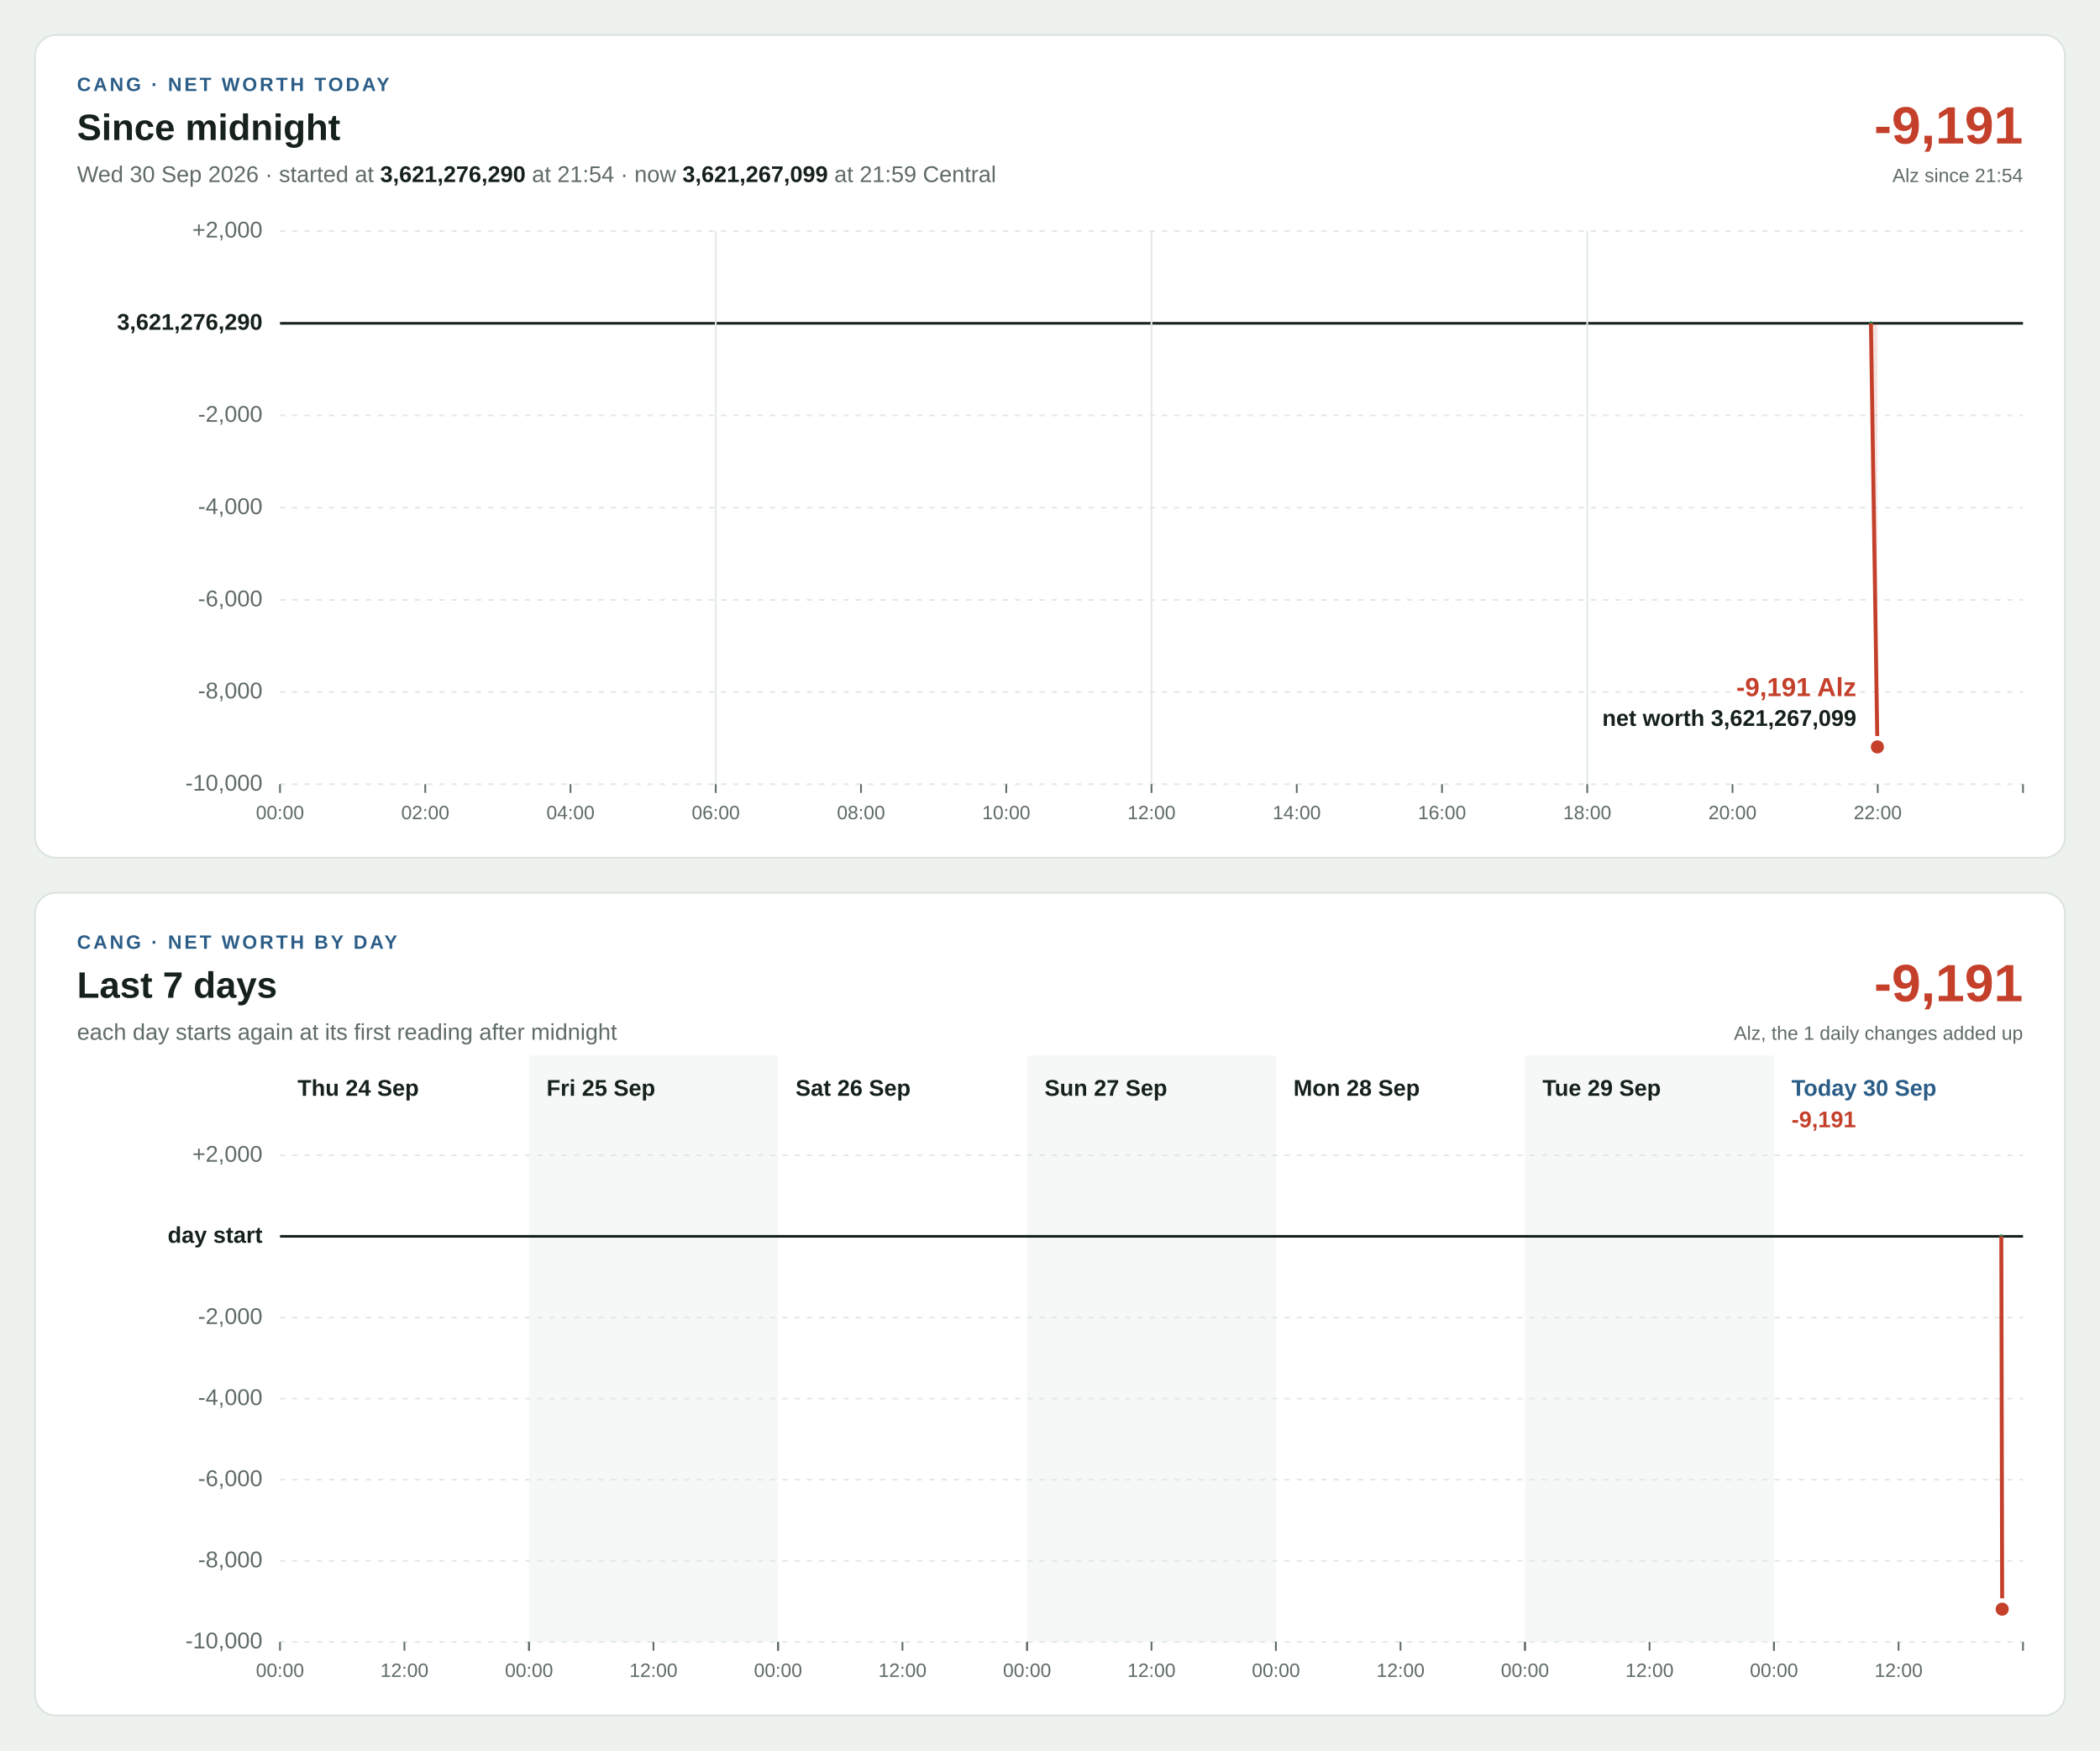
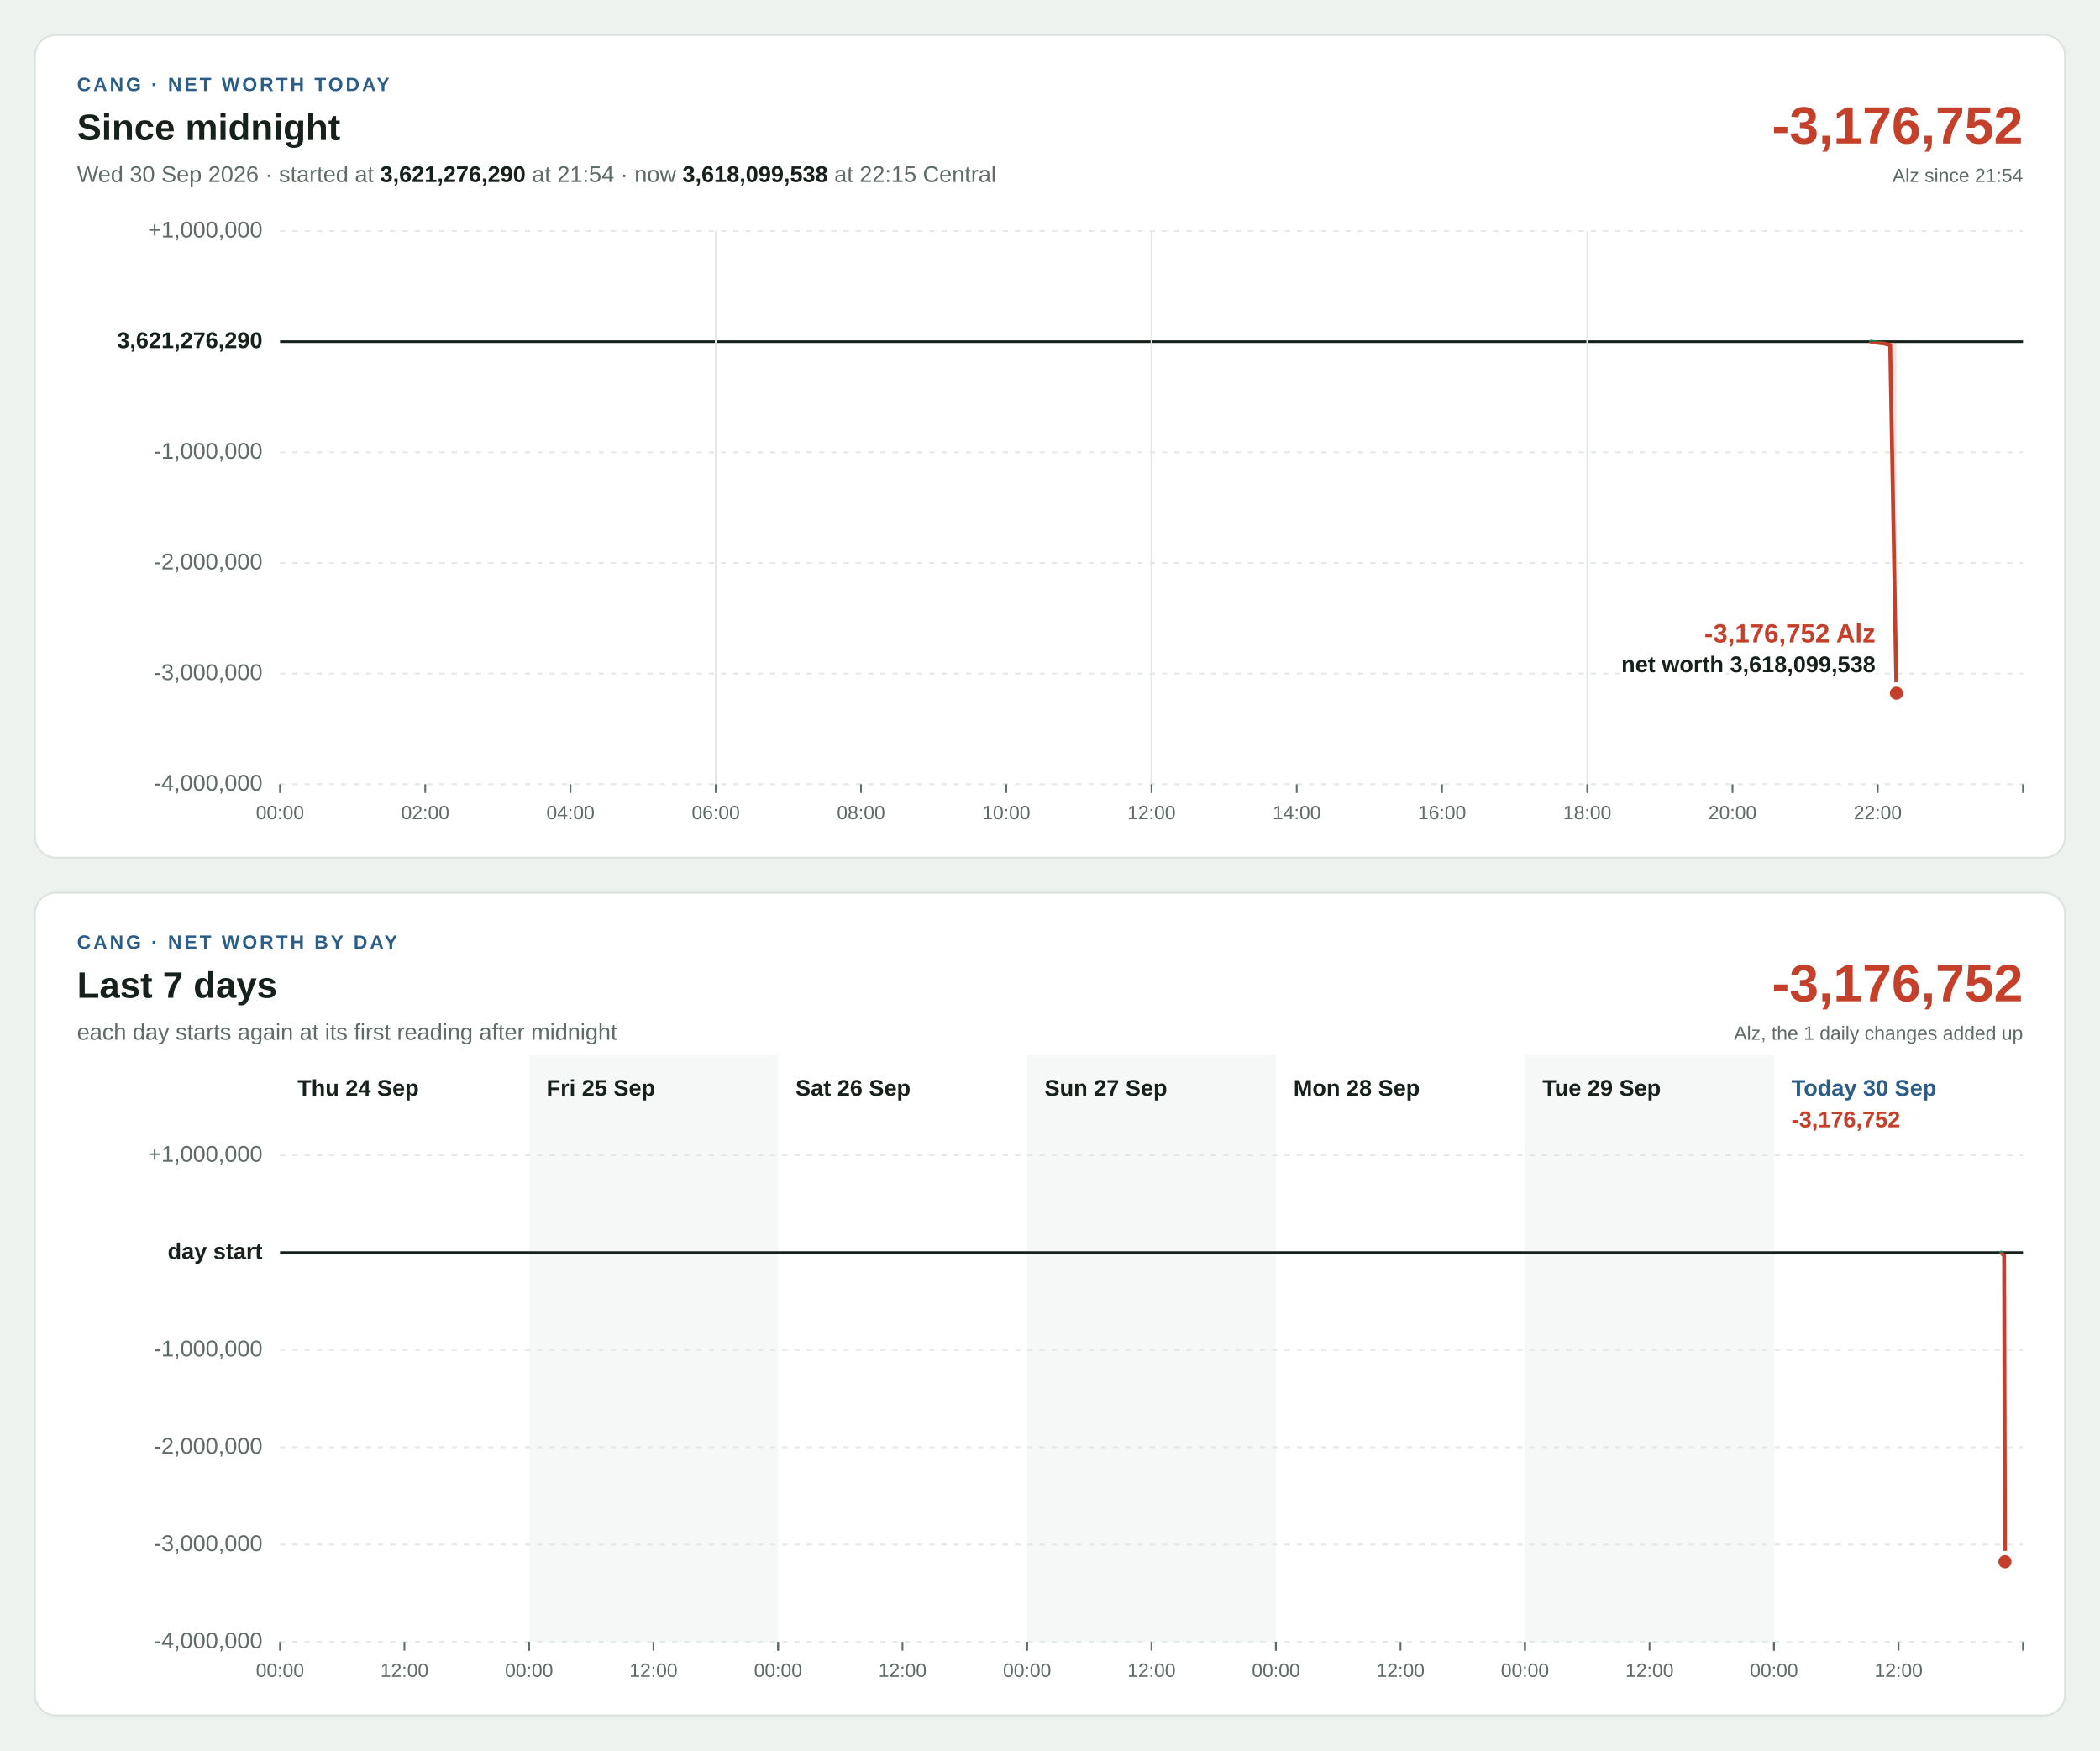
<svg xmlns="http://www.w3.org/2000/svg" width="1200" height="1000" viewBox="0 0 1200 1000" font-family="Segoe UI, Helvetica Neue, Arial, sans-serif" font-size="13" style="font-variant-numeric: tabular-nums">
  <rect width="1200" height="1000" fill="#eef2ef" />
  <g transform="translate(20,20)">
    <rect width="1160" height="470" rx="12" fill="#ffffff" stroke="#dbe3de" />
    <text x="24" y="32" font-size="11" font-weight="700" letter-spacing="1.4" fill="#2b5d87">CANG · NET WORTH TODAY</text>
    <text x="24" y="60" font-size="21" font-weight="700" fill="#16211b">Since midnight</text>
-     <text x="24" y="84" fill="#5f6b65">Wed 30 Sep 2026 · started at <tspan font-weight="700" fill="#16211b">3,621,276,290</tspan> at 21:54 · now <tspan font-weight="700" fill="#16211b">3,621,267,099</tspan> at 21:59 Central</text>
-     <text x="1136" y="62" font-size="30" font-weight="700" text-anchor="end" fill="#c4402b">-9,191</text>
+     <text x="24" y="84" fill="#5f6b65">Wed 30 Sep 2026 · started at <tspan font-weight="700" fill="#16211b">3,621,276,290</tspan> at 21:54 · now <tspan font-weight="700" fill="#16211b">3,618,099,538</tspan> at 22:15 Central</text>
+     <text x="1136" y="62" font-size="30" font-weight="700" text-anchor="end" fill="#c4402b">-3,176,752</text>
    <text x="1136" y="84" font-size="11" text-anchor="end" fill="#5f6b65">Alz since 21:54</text>
    <line x1="140" x2="1136" y1="428.0" y2="428.0" stroke="#e3e9e5" stroke-width="1" stroke-dasharray="3 4" />
-     <text x="130" y="428.0" text-anchor="end" dominant-baseline="middle" font-weight="400" fill="#5f6b65">-10,000</text>
-     <line x1="140" x2="1136" y1="375.3" y2="375.3" stroke="#e3e9e5" stroke-width="1" stroke-dasharray="3 4" />
-     <text x="130" y="375.3" text-anchor="end" dominant-baseline="middle" font-weight="400" fill="#5f6b65">-8,000</text>
-     <line x1="140" x2="1136" y1="322.7" y2="322.7" stroke="#e3e9e5" stroke-width="1" stroke-dasharray="3 4" />
-     <text x="130" y="322.7" text-anchor="end" dominant-baseline="middle" font-weight="400" fill="#5f6b65">-6,000</text>
-     <line x1="140" x2="1136" y1="270.0" y2="270.0" stroke="#e3e9e5" stroke-width="1" stroke-dasharray="3 4" />
-     <text x="130" y="270.0" text-anchor="end" dominant-baseline="middle" font-weight="400" fill="#5f6b65">-4,000</text>
-     <line x1="140" x2="1136" y1="217.3" y2="217.3" stroke="#e3e9e5" stroke-width="1" stroke-dasharray="3 4" />
-     <text x="130" y="217.3" text-anchor="end" dominant-baseline="middle" font-weight="400" fill="#5f6b65">-2,000</text>
-     <line x1="140" x2="1136" y1="164.7" y2="164.7" stroke="#16211b" stroke-width="1.5" />
-     <text x="130" y="164.7" text-anchor="end" dominant-baseline="middle" font-weight="700" fill="#16211b">3,621,276,290</text>
+     <text x="130" y="428.0" text-anchor="end" dominant-baseline="middle" font-weight="400" fill="#5f6b65">-4,000,000</text>
+     <line x1="140" x2="1136" y1="364.8" y2="364.8" stroke="#e3e9e5" stroke-width="1" stroke-dasharray="3 4" />
+     <text x="130" y="364.8" text-anchor="end" dominant-baseline="middle" font-weight="400" fill="#5f6b65">-3,000,000</text>
+     <line x1="140" x2="1136" y1="301.6" y2="301.6" stroke="#e3e9e5" stroke-width="1" stroke-dasharray="3 4" />
+     <text x="130" y="301.6" text-anchor="end" dominant-baseline="middle" font-weight="400" fill="#5f6b65">-2,000,000</text>
+     <line x1="140" x2="1136" y1="238.4" y2="238.4" stroke="#e3e9e5" stroke-width="1" stroke-dasharray="3 4" />
+     <text x="130" y="238.4" text-anchor="end" dominant-baseline="middle" font-weight="400" fill="#5f6b65">-1,000,000</text>
+     <line x1="140" x2="1136" y1="175.2" y2="175.2" stroke="#16211b" stroke-width="1.5" />
+     <text x="130" y="175.2" text-anchor="end" dominant-baseline="middle" font-weight="700" fill="#16211b">3,621,276,290</text>
    <line x1="140" x2="1136" y1="112.0" y2="112.0" stroke="#e3e9e5" stroke-width="1" stroke-dasharray="3 4" />
-     <text x="130" y="112.0" text-anchor="end" dominant-baseline="middle" font-weight="400" fill="#5f6b65">+2,000</text>
+     <text x="130" y="112.0" text-anchor="end" dominant-baseline="middle" font-weight="400" fill="#5f6b65">+1,000,000</text>
    <line x1="140.0" x2="140.0" y1="428" y2="433" stroke="#5f6b65" stroke-width="1" />
    <text x="140.0" y="448" font-size="11" text-anchor="middle" fill="#5f6b65">00:00</text>
    <line x1="223.0" x2="223.0" y1="428" y2="433" stroke="#5f6b65" stroke-width="1" />
    <text x="223.0" y="448" font-size="11" text-anchor="middle" fill="#5f6b65">02:00</text>
    <line x1="306.0" x2="306.0" y1="428" y2="433" stroke="#5f6b65" stroke-width="1" />
    <text x="306.0" y="448" font-size="11" text-anchor="middle" fill="#5f6b65">04:00</text>
    <line x1="389.0" x2="389.0" y1="112" y2="428" stroke="#e3e9e5" stroke-width="1" />
    <line x1="389.0" x2="389.0" y1="428" y2="433" stroke="#5f6b65" stroke-width="1" />
    <text x="389.0" y="448" font-size="11" text-anchor="middle" fill="#5f6b65">06:00</text>
    <line x1="472.0" x2="472.0" y1="428" y2="433" stroke="#5f6b65" stroke-width="1" />
    <text x="472.0" y="448" font-size="11" text-anchor="middle" fill="#5f6b65">08:00</text>
    <line x1="555.0" x2="555.0" y1="428" y2="433" stroke="#5f6b65" stroke-width="1" />
    <text x="555.0" y="448" font-size="11" text-anchor="middle" fill="#5f6b65">10:00</text>
    <line x1="638.0" x2="638.0" y1="112" y2="428" stroke="#e3e9e5" stroke-width="1" />
    <line x1="638.0" x2="638.0" y1="428" y2="433" stroke="#5f6b65" stroke-width="1" />
    <text x="638.0" y="448" font-size="11" text-anchor="middle" fill="#5f6b65">12:00</text>
    <line x1="721.0" x2="721.0" y1="428" y2="433" stroke="#5f6b65" stroke-width="1" />
    <text x="721.0" y="448" font-size="11" text-anchor="middle" fill="#5f6b65">14:00</text>
    <line x1="804.0" x2="804.0" y1="428" y2="433" stroke="#5f6b65" stroke-width="1" />
    <text x="804.0" y="448" font-size="11" text-anchor="middle" fill="#5f6b65">16:00</text>
    <line x1="887.0" x2="887.0" y1="112" y2="428" stroke="#e3e9e5" stroke-width="1" />
    <line x1="887.0" x2="887.0" y1="428" y2="433" stroke="#5f6b65" stroke-width="1" />
    <text x="887.0" y="448" font-size="11" text-anchor="middle" fill="#5f6b65">18:00</text>
    <line x1="970.0" x2="970.0" y1="428" y2="433" stroke="#5f6b65" stroke-width="1" />
    <text x="970.0" y="448" font-size="11" text-anchor="middle" fill="#5f6b65">20:00</text>
    <line x1="1053.0" x2="1053.0" y1="428" y2="433" stroke="#5f6b65" stroke-width="1" />
    <text x="1053.0" y="448" font-size="11" text-anchor="middle" fill="#5f6b65">22:00</text>
    <line x1="1136.0" x2="1136.0" y1="428" y2="433" stroke="#5f6b65" stroke-width="1" />
    <defs>
-       <path id="shape-today" d="M1049.1 164.7L1049.1 164.7L1052.8 406.7L1052.8 164.7Z" />
-       <path id="line-today" d="M1049.1 164.7L1052.8 406.7" />
+       <path id="shape-today" d="M1049.1 175.2L1049.1 175.2L1052.8 175.8L1056.4 176.2L1060.1 177.1L1063.7 376.0L1063.7 175.2Z" />
+       <path id="line-today" d="M1049.1 175.2L1052.8 175.8L1056.4 176.2L1060.1 177.1L1063.7 376.0" />
      <clipPath id="up-today">
-         <rect x="140" y="112" width="996" height="52.7" />
+         <rect x="140" y="112" width="996" height="63.2" />
      </clipPath>
      <clipPath id="down-today">
-         <rect x="140" y="164.7" width="996" height="263.3" />
+         <rect x="140" y="175.2" width="996" height="252.8" />
      </clipPath>
    </defs>
    <use href="#shape-today" fill="#1d8a53" fill-opacity="0.15" clip-path="url(#up-today)" />
    <use href="#line-today" fill="none" stroke="#1d8a53" stroke-width="2.25" stroke-linejoin="round" stroke-linecap="round" clip-path="url(#up-today)" />
    <use href="#shape-today" fill="#c4402b" fill-opacity="0.15" clip-path="url(#down-today)" />
    <use href="#line-today" fill="none" stroke="#c4402b" stroke-width="2.25" stroke-linejoin="round" stroke-linecap="round" clip-path="url(#down-today)" />
-     <circle cx="1052.8" cy="406.7" r="5" fill="#c4402b" stroke="#ffffff" stroke-width="2.5" />
-     <text x="1040.8" y="377.7" text-anchor="end" font-size="15" font-weight="700" fill="#c4402b" stroke="#ffffff" stroke-width="4" stroke-linejoin="round" paint-order="stroke">-9,191 Alz</text>
-     <text x="1040.8" y="394.7" text-anchor="end" font-size="13" font-weight="600" fill="#16211b" stroke="#ffffff" stroke-width="4" stroke-linejoin="round" paint-order="stroke">net worth 3,621,267,099</text>
+     <circle cx="1063.7" cy="376.0" r="5" fill="#c4402b" stroke="#ffffff" stroke-width="2.5" />
+     <text x="1051.7" y="347.0" text-anchor="end" font-size="15" font-weight="700" fill="#c4402b" stroke="#ffffff" stroke-width="4" stroke-linejoin="round" paint-order="stroke">-3,176,752 Alz</text>
+     <text x="1051.7" y="364.0" text-anchor="end" font-size="13" font-weight="600" fill="#16211b" stroke="#ffffff" stroke-width="4" stroke-linejoin="round" paint-order="stroke">net worth 3,618,099,538</text>
  </g>
  <g transform="translate(20,510)">
    <rect width="1160" height="470" rx="12" fill="#ffffff" stroke="#dbe3de" />
    <text x="24" y="32" font-size="11" font-weight="700" letter-spacing="1.4" fill="#2b5d87">CANG · NET WORTH BY DAY</text>
    <text x="24" y="60" font-size="21" font-weight="700" fill="#16211b">Last 7 days</text>
    <text x="24" y="84" fill="#5f6b65">each day starts again at its first reading after midnight</text>
-     <text x="1136" y="62" font-size="30" font-weight="700" text-anchor="end" fill="#c4402b">-9,191</text>
+     <text x="1136" y="62" font-size="30" font-weight="700" text-anchor="end" fill="#c4402b">-3,176,752</text>
    <text x="1136" y="84" font-size="11" text-anchor="end" fill="#5f6b65">Alz, the 1 daily changes added up</text>
    <rect x="282.3" y="93" width="142.3" height="335" fill="#f5f8f6" />
    <rect x="566.9" y="93" width="142.3" height="335" fill="#f5f8f6" />
    <rect x="851.4" y="93" width="142.3" height="335" fill="#f5f8f6" />
    <line x1="140" x2="1136" y1="428.0" y2="428.0" stroke="#e3e9e5" stroke-width="1" stroke-dasharray="3 4" />
-     <text x="130" y="428.0" text-anchor="end" dominant-baseline="middle" font-weight="400" fill="#5f6b65">-10,000</text>
-     <line x1="140" x2="1136" y1="381.7" y2="381.7" stroke="#e3e9e5" stroke-width="1" stroke-dasharray="3 4" />
-     <text x="130" y="381.7" text-anchor="end" dominant-baseline="middle" font-weight="400" fill="#5f6b65">-8,000</text>
-     <line x1="140" x2="1136" y1="335.3" y2="335.3" stroke="#e3e9e5" stroke-width="1" stroke-dasharray="3 4" />
-     <text x="130" y="335.3" text-anchor="end" dominant-baseline="middle" font-weight="400" fill="#5f6b65">-6,000</text>
-     <line x1="140" x2="1136" y1="289.0" y2="289.0" stroke="#e3e9e5" stroke-width="1" stroke-dasharray="3 4" />
-     <text x="130" y="289.0" text-anchor="end" dominant-baseline="middle" font-weight="400" fill="#5f6b65">-4,000</text>
-     <line x1="140" x2="1136" y1="242.7" y2="242.7" stroke="#e3e9e5" stroke-width="1" stroke-dasharray="3 4" />
-     <text x="130" y="242.7" text-anchor="end" dominant-baseline="middle" font-weight="400" fill="#5f6b65">-2,000</text>
-     <line x1="140" x2="1136" y1="196.3" y2="196.3" stroke="#16211b" stroke-width="1.5" />
-     <text x="130" y="196.3" text-anchor="end" dominant-baseline="middle" font-weight="700" fill="#16211b">day start</text>
+     <text x="130" y="428.0" text-anchor="end" dominant-baseline="middle" font-weight="400" fill="#5f6b65">-4,000,000</text>
+     <line x1="140" x2="1136" y1="372.4" y2="372.4" stroke="#e3e9e5" stroke-width="1" stroke-dasharray="3 4" />
+     <text x="130" y="372.4" text-anchor="end" dominant-baseline="middle" font-weight="400" fill="#5f6b65">-3,000,000</text>
+     <line x1="140" x2="1136" y1="316.8" y2="316.8" stroke="#e3e9e5" stroke-width="1" stroke-dasharray="3 4" />
+     <text x="130" y="316.8" text-anchor="end" dominant-baseline="middle" font-weight="400" fill="#5f6b65">-2,000,000</text>
+     <line x1="140" x2="1136" y1="261.2" y2="261.2" stroke="#e3e9e5" stroke-width="1" stroke-dasharray="3 4" />
+     <text x="130" y="261.2" text-anchor="end" dominant-baseline="middle" font-weight="400" fill="#5f6b65">-1,000,000</text>
+     <line x1="140" x2="1136" y1="205.6" y2="205.6" stroke="#16211b" stroke-width="1.5" />
+     <text x="130" y="205.6" text-anchor="end" dominant-baseline="middle" font-weight="700" fill="#16211b">day start</text>
    <line x1="140" x2="1136" y1="150.0" y2="150.0" stroke="#e3e9e5" stroke-width="1" stroke-dasharray="3 4" />
-     <text x="130" y="150.0" text-anchor="end" dominant-baseline="middle" font-weight="400" fill="#5f6b65">+2,000</text>
+     <text x="130" y="150.0" text-anchor="end" dominant-baseline="middle" font-weight="400" fill="#5f6b65">+1,000,000</text>
    <text x="150.0" y="116" font-weight="700" fill="#16211b">Thu 24 Sep</text>
    <line x1="140.0" x2="140.0" y1="428" y2="433" stroke="#5f6b65" stroke-width="1" />
    <text x="140.0" y="448" font-size="11" text-anchor="middle" fill="#5f6b65">00:00</text>
    <line x1="211.1" x2="211.1" y1="428" y2="433" stroke="#5f6b65" stroke-width="1" />
    <text x="211.1" y="448" font-size="11" text-anchor="middle" fill="#5f6b65">12:00</text>
    <line x1="282.3" x2="282.3" y1="428" y2="433" stroke="#5f6b65" stroke-width="1" />
    <text x="292.3" y="116" font-weight="700" fill="#16211b">Fri 25 Sep</text>
    <line x1="282.3" x2="282.3" y1="428" y2="433" stroke="#5f6b65" stroke-width="1" />
    <text x="282.3" y="448" font-size="11" text-anchor="middle" fill="#5f6b65">00:00</text>
    <line x1="353.4" x2="353.4" y1="428" y2="433" stroke="#5f6b65" stroke-width="1" />
    <text x="353.4" y="448" font-size="11" text-anchor="middle" fill="#5f6b65">12:00</text>
    <line x1="424.6" x2="424.6" y1="428" y2="433" stroke="#5f6b65" stroke-width="1" />
    <text x="434.6" y="116" font-weight="700" fill="#16211b">Sat 26 Sep</text>
    <line x1="424.6" x2="424.6" y1="428" y2="433" stroke="#5f6b65" stroke-width="1" />
    <text x="424.6" y="448" font-size="11" text-anchor="middle" fill="#5f6b65">00:00</text>
    <line x1="495.7" x2="495.7" y1="428" y2="433" stroke="#5f6b65" stroke-width="1" />
    <text x="495.7" y="448" font-size="11" text-anchor="middle" fill="#5f6b65">12:00</text>
    <line x1="566.9" x2="566.9" y1="428" y2="433" stroke="#5f6b65" stroke-width="1" />
    <text x="576.9" y="116" font-weight="700" fill="#16211b">Sun 27 Sep</text>
    <line x1="566.9" x2="566.9" y1="428" y2="433" stroke="#5f6b65" stroke-width="1" />
    <text x="566.9" y="448" font-size="11" text-anchor="middle" fill="#5f6b65">00:00</text>
    <line x1="638.0" x2="638.0" y1="428" y2="433" stroke="#5f6b65" stroke-width="1" />
    <text x="638.0" y="448" font-size="11" text-anchor="middle" fill="#5f6b65">12:00</text>
    <line x1="709.1" x2="709.1" y1="428" y2="433" stroke="#5f6b65" stroke-width="1" />
    <text x="719.1" y="116" font-weight="700" fill="#16211b">Mon 28 Sep</text>
    <line x1="709.1" x2="709.1" y1="428" y2="433" stroke="#5f6b65" stroke-width="1" />
    <text x="709.1" y="448" font-size="11" text-anchor="middle" fill="#5f6b65">00:00</text>
    <line x1="780.3" x2="780.3" y1="428" y2="433" stroke="#5f6b65" stroke-width="1" />
    <text x="780.3" y="448" font-size="11" text-anchor="middle" fill="#5f6b65">12:00</text>
    <line x1="851.4" x2="851.4" y1="428" y2="433" stroke="#5f6b65" stroke-width="1" />
    <text x="861.4" y="116" font-weight="700" fill="#16211b">Tue 29 Sep</text>
    <line x1="851.4" x2="851.4" y1="428" y2="433" stroke="#5f6b65" stroke-width="1" />
    <text x="851.4" y="448" font-size="11" text-anchor="middle" fill="#5f6b65">00:00</text>
    <line x1="922.6" x2="922.6" y1="428" y2="433" stroke="#5f6b65" stroke-width="1" />
    <text x="922.6" y="448" font-size="11" text-anchor="middle" fill="#5f6b65">12:00</text>
    <line x1="993.7" x2="993.7" y1="428" y2="433" stroke="#5f6b65" stroke-width="1" />
    <text x="1003.7" y="116" font-weight="700" fill="#2b5d87">Today 30 Sep</text>
    <line x1="993.7" x2="993.7" y1="428" y2="433" stroke="#5f6b65" stroke-width="1" />
    <text x="993.7" y="448" font-size="11" text-anchor="middle" fill="#5f6b65">00:00</text>
    <line x1="1064.9" x2="1064.9" y1="428" y2="433" stroke="#5f6b65" stroke-width="1" />
    <text x="1064.9" y="448" font-size="11" text-anchor="middle" fill="#5f6b65">12:00</text>
    <line x1="1136.0" x2="1136.0" y1="428" y2="433" stroke="#5f6b65" stroke-width="1" />
-     <text x="1003.7" y="134" font-weight="700" fill="#c4402b">-9,191</text>
+     <text x="1003.7" y="134" font-weight="700" fill="#c4402b">-3,176,752</text>
    <defs>
-       <path id="shape-day6" d="M1123.6 196.3L1123.6 196.3L1124.1 409.3L1124.1 196.3Z" />
-       <path id="line-day6" d="M1123.6 196.3L1124.1 409.3" />
+       <path id="shape-day6" d="M1123.6 205.6L1123.6 205.6L1125.2 207.3L1125.7 382.2L1125.7 205.6Z" />
+       <path id="line-day6" d="M1123.6 205.6L1125.2 207.3L1125.7 382.2" />
      <clipPath id="up-day6">
-         <rect x="140" y="150" width="996" height="46.3" />
+         <rect x="140" y="150" width="996" height="55.6" />
      </clipPath>
      <clipPath id="down-day6">
-         <rect x="140" y="196.3" width="996" height="231.7" />
+         <rect x="140" y="205.6" width="996" height="222.4" />
      </clipPath>
    </defs>
    <use href="#shape-day6" fill="#1d8a53" fill-opacity="0.15" clip-path="url(#up-day6)" />
    <use href="#line-day6" fill="none" stroke="#1d8a53" stroke-width="2.25" stroke-linejoin="round" stroke-linecap="round" clip-path="url(#up-day6)" />
    <use href="#shape-day6" fill="#c4402b" fill-opacity="0.15" clip-path="url(#down-day6)" />
    <use href="#line-day6" fill="none" stroke="#c4402b" stroke-width="2.25" stroke-linejoin="round" stroke-linecap="round" clip-path="url(#down-day6)" />
-     <circle cx="1124.1" cy="409.3" r="5" fill="#c4402b" stroke="#ffffff" stroke-width="2.5" />
+     <circle cx="1125.7" cy="382.2" r="5" fill="#c4402b" stroke="#ffffff" stroke-width="2.5" />
  </g>
</svg>
